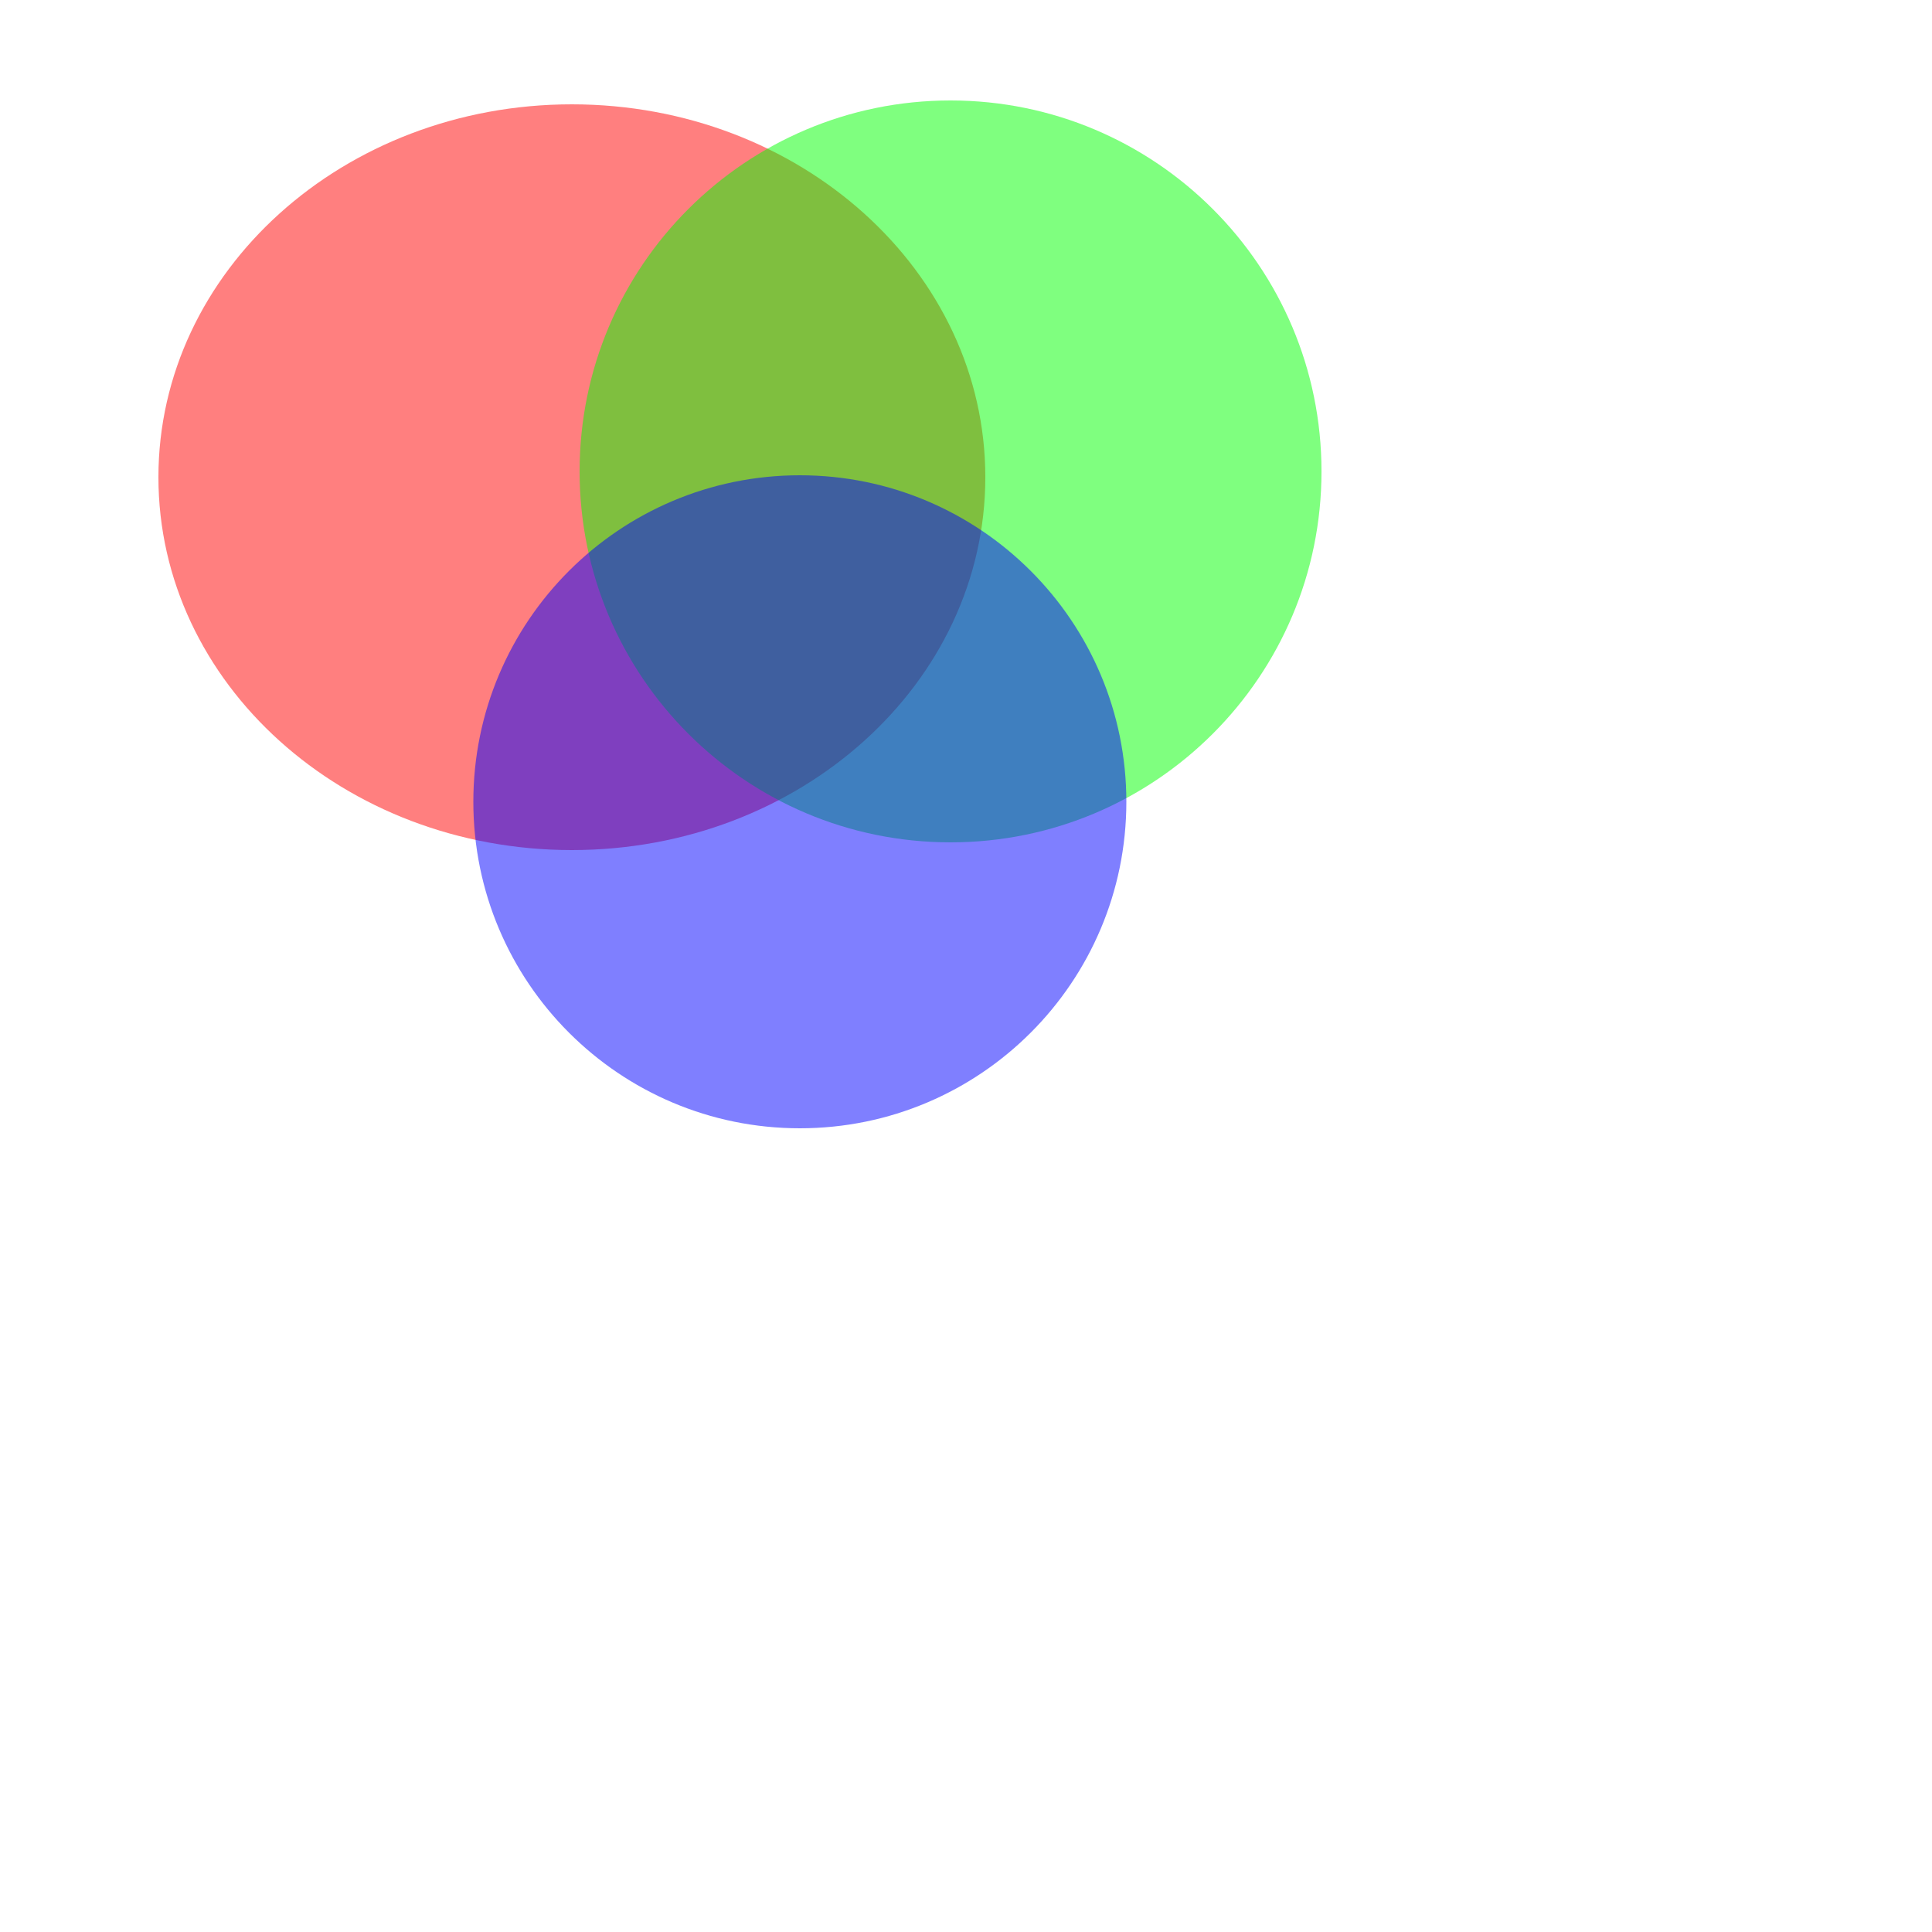
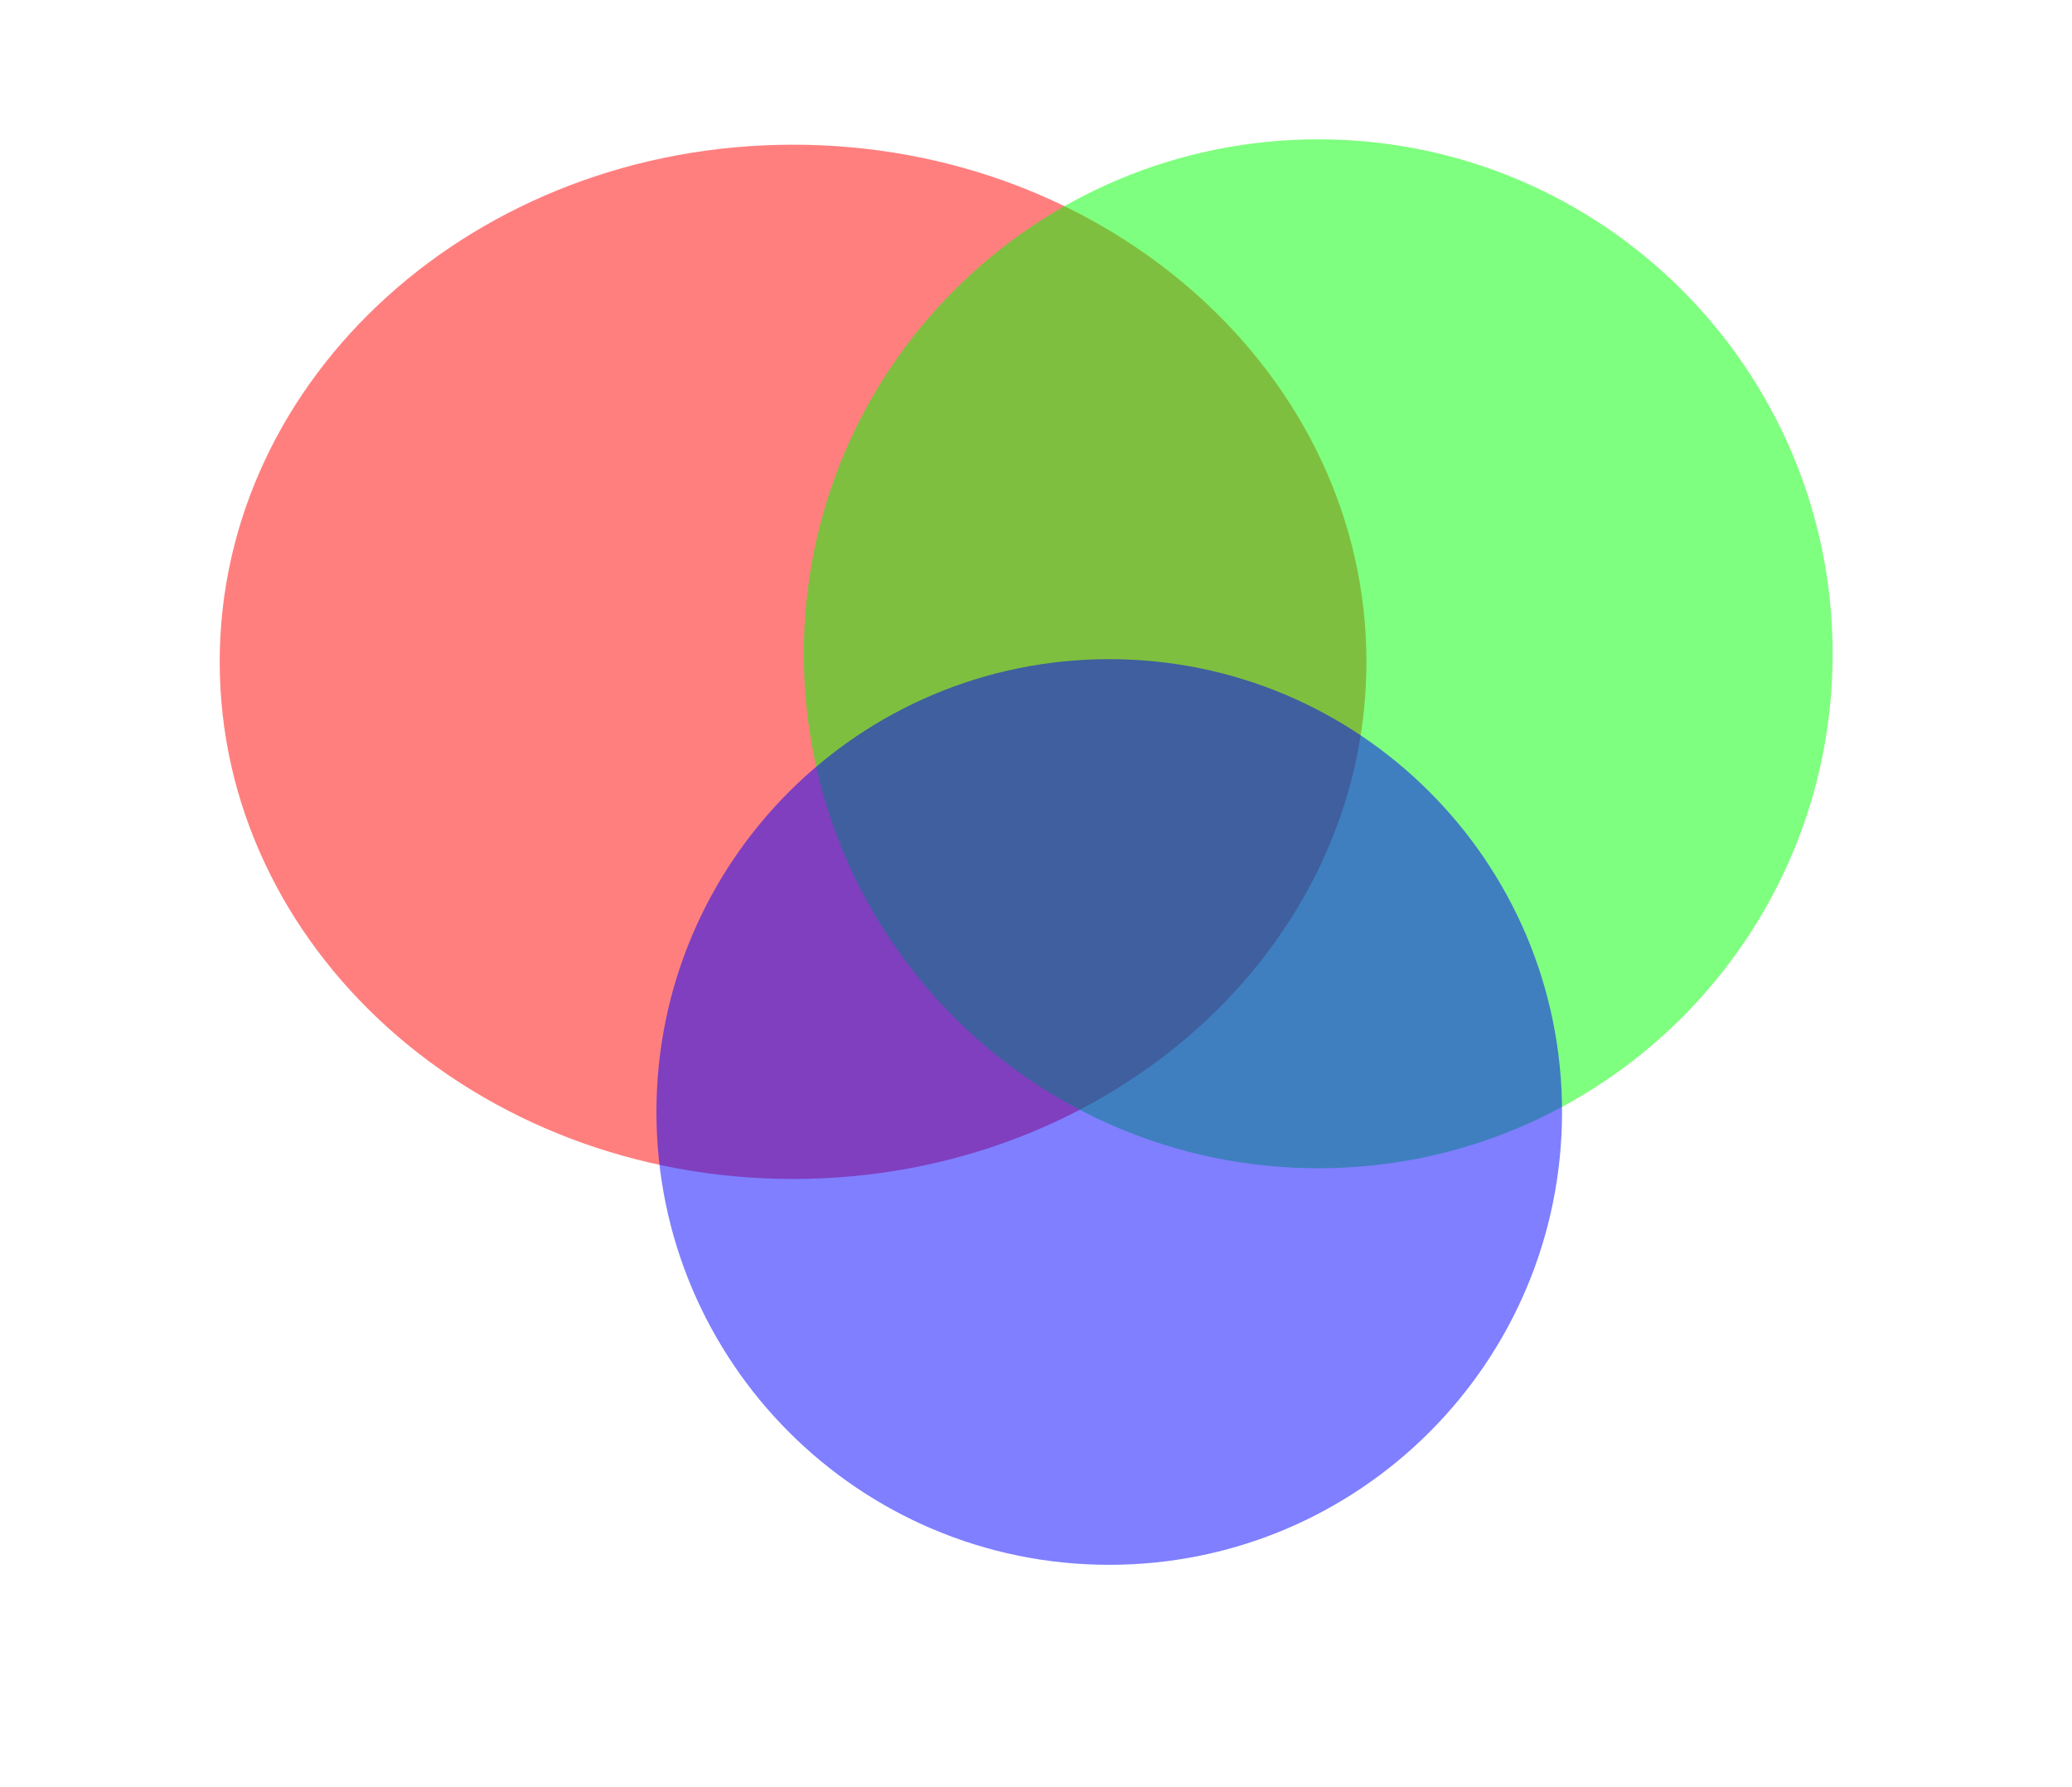
- <svg width="500" height="500">
-   <ellipse cx="148" cy="123.5" rx="107" ry="96.5" style="stroke-width:1;stroke-opacity:1;stroke:none;fill-opacity:0.5;fill:rgb(255,0,0);opacity:1;   visibility:inherit" />
-   <ellipse cx="246" cy="122" rx="96" ry="96" style="stroke-width:1;stroke-opacity:1;stroke:none;fill-opacity:0.5;fill:rgb(0,255,0);opacity:1;   " />
-   <ellipse cx="207" cy="207.5" rx="84.5" ry="84.5" style="stroke-width:1;stroke-opacity:1;stroke:none;fill-opacity:0.5;fill:rgb(0,0,255);opacity:1;   " />
+ <svg xmlns="http://www.w3.org/2000/svg" width="290pt" height="250pt" id="svg602">
+   <defs id="defs607" />
+   <ellipse cx="148" cy="123.5" rx="107" ry="96.5" style="stroke-width:1;stroke-opacity:1;stroke:none;fill-opacity:0.5;fill:rgb(255,0,0);opacity:1;   visibility:inherit" id="ellipse603" />
+   <ellipse cx="246" cy="122" rx="96" ry="96" style="stroke-width:1;stroke-opacity:1;stroke:none;fill-opacity:0.5;fill:rgb(0,255,0);opacity:1;   " id="ellipse604" />
+   <ellipse cx="207" cy="207.5" rx="84.5" ry="84.5" style="stroke-width:1;stroke-opacity:1;stroke:none;fill-opacity:0.5;fill:rgb(0,0,255);opacity:1;   " id="ellipse605" />
</svg>
